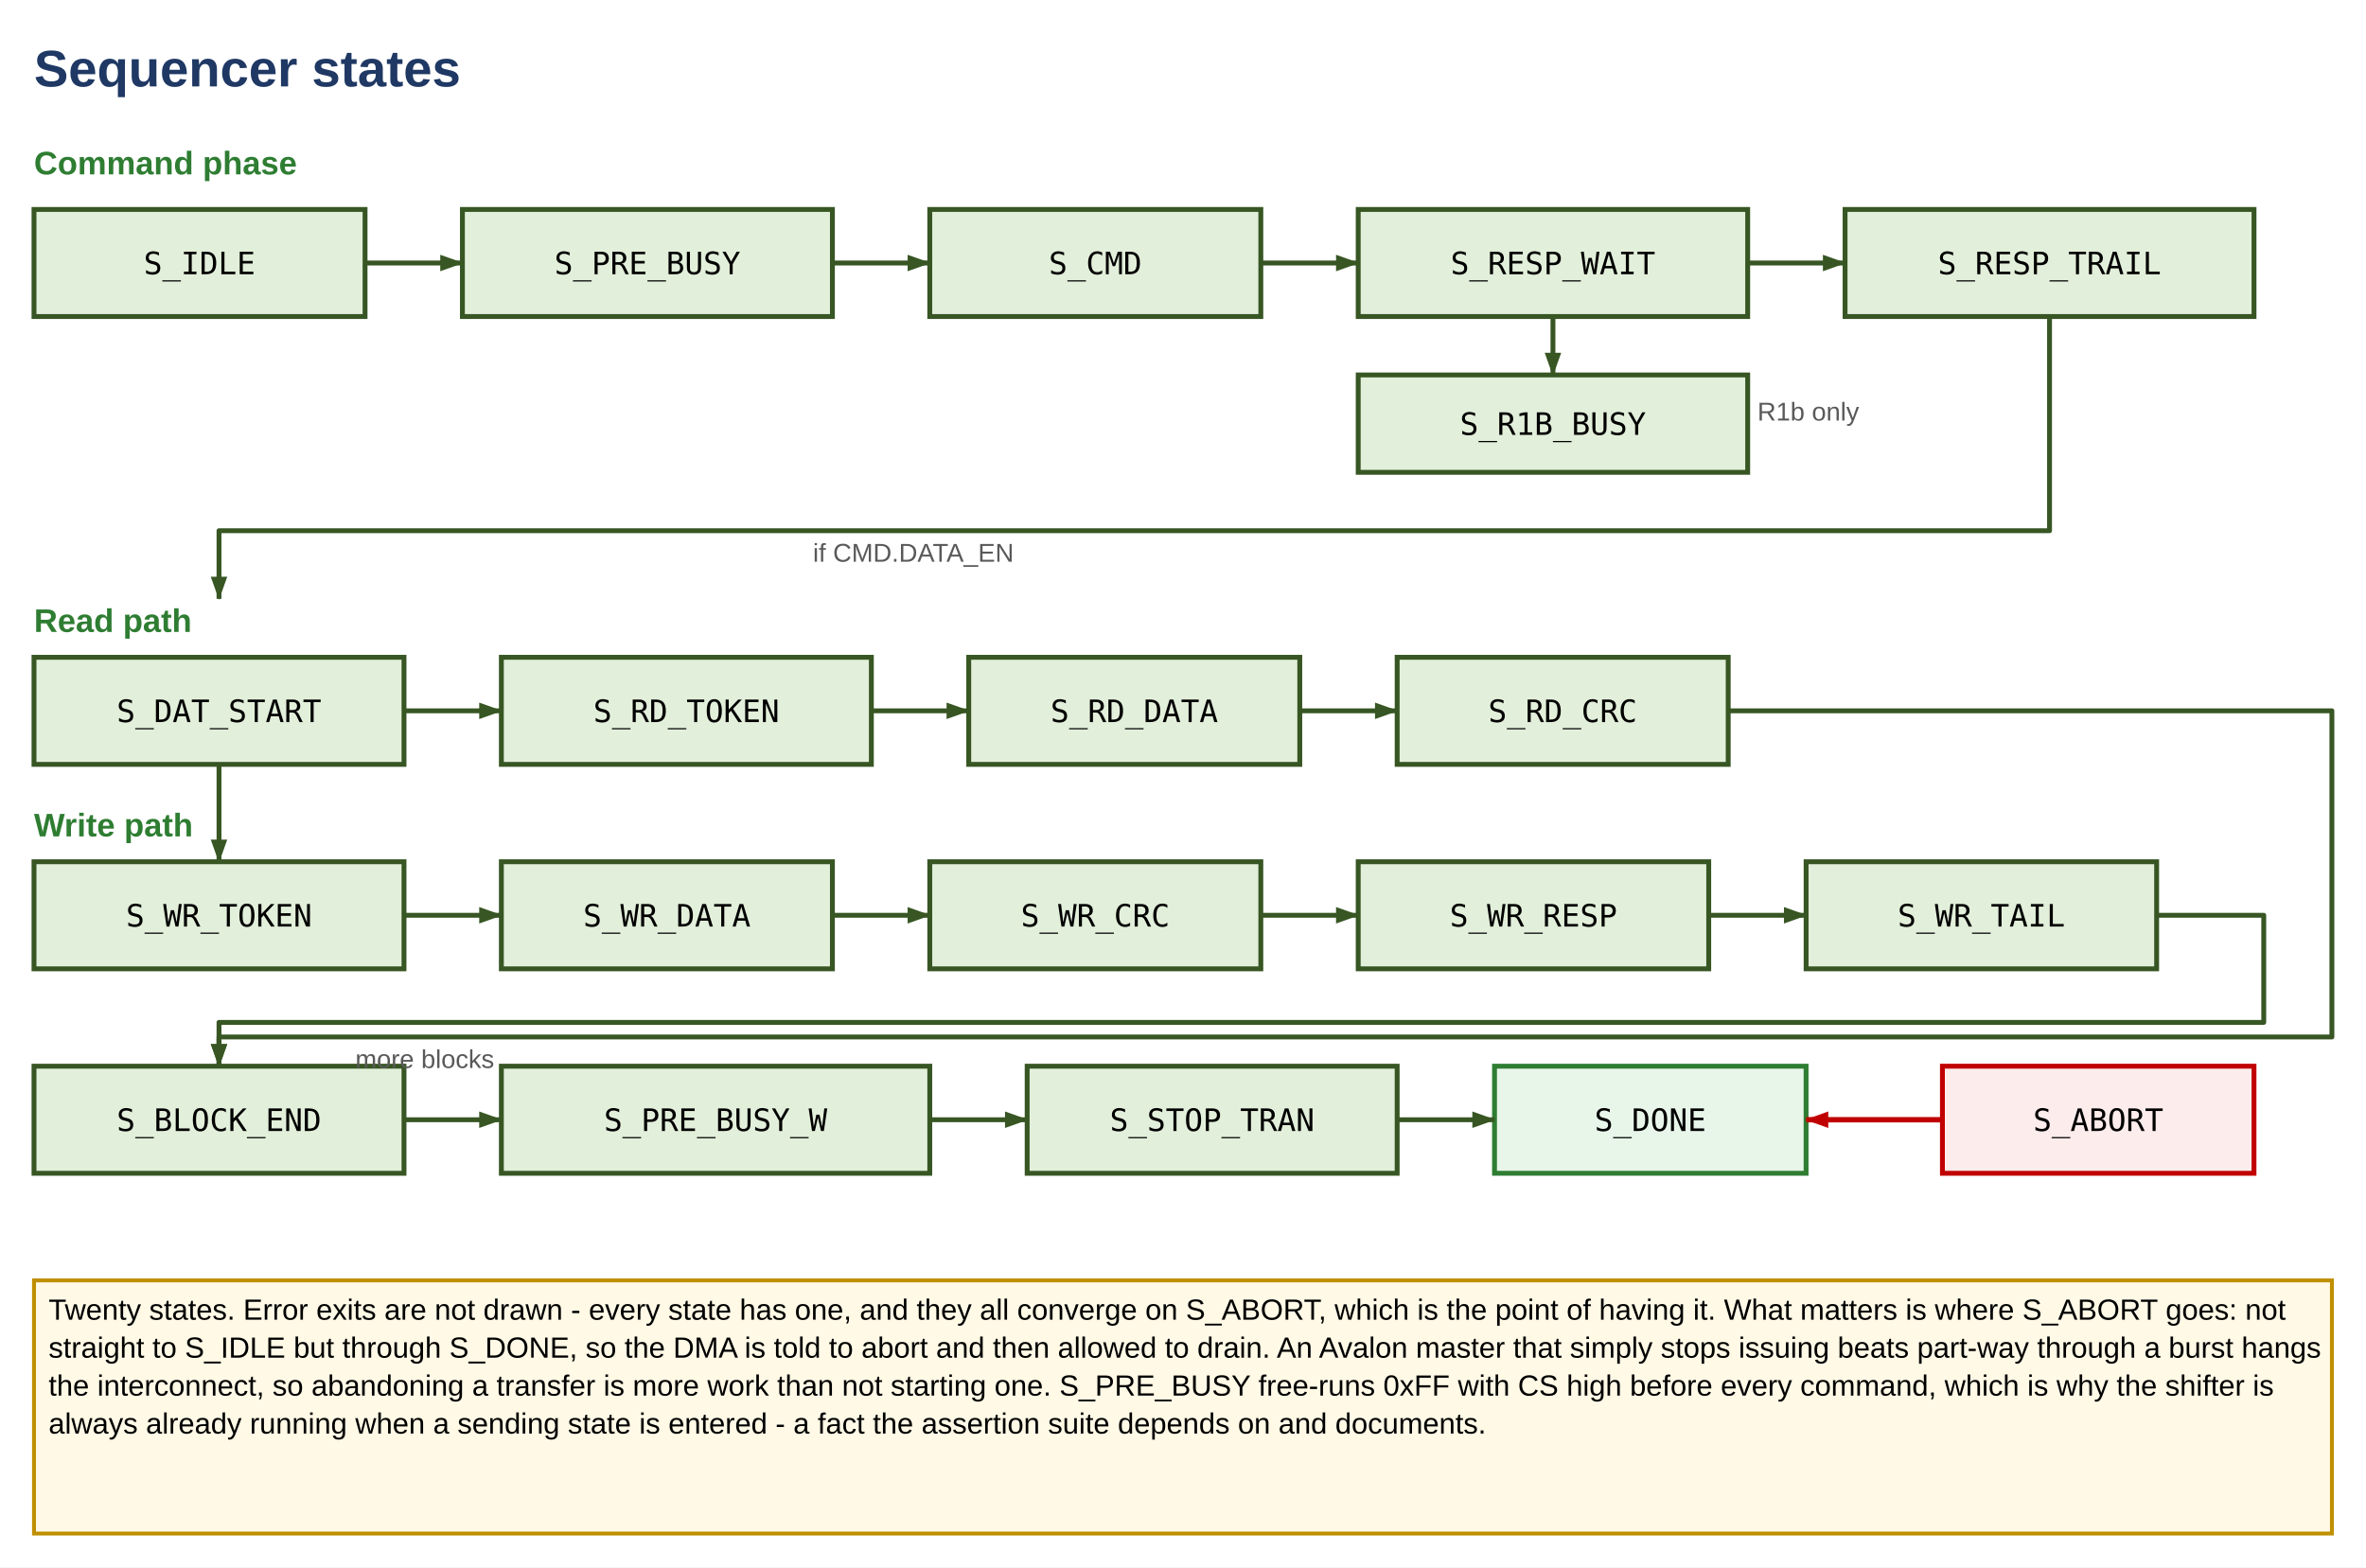
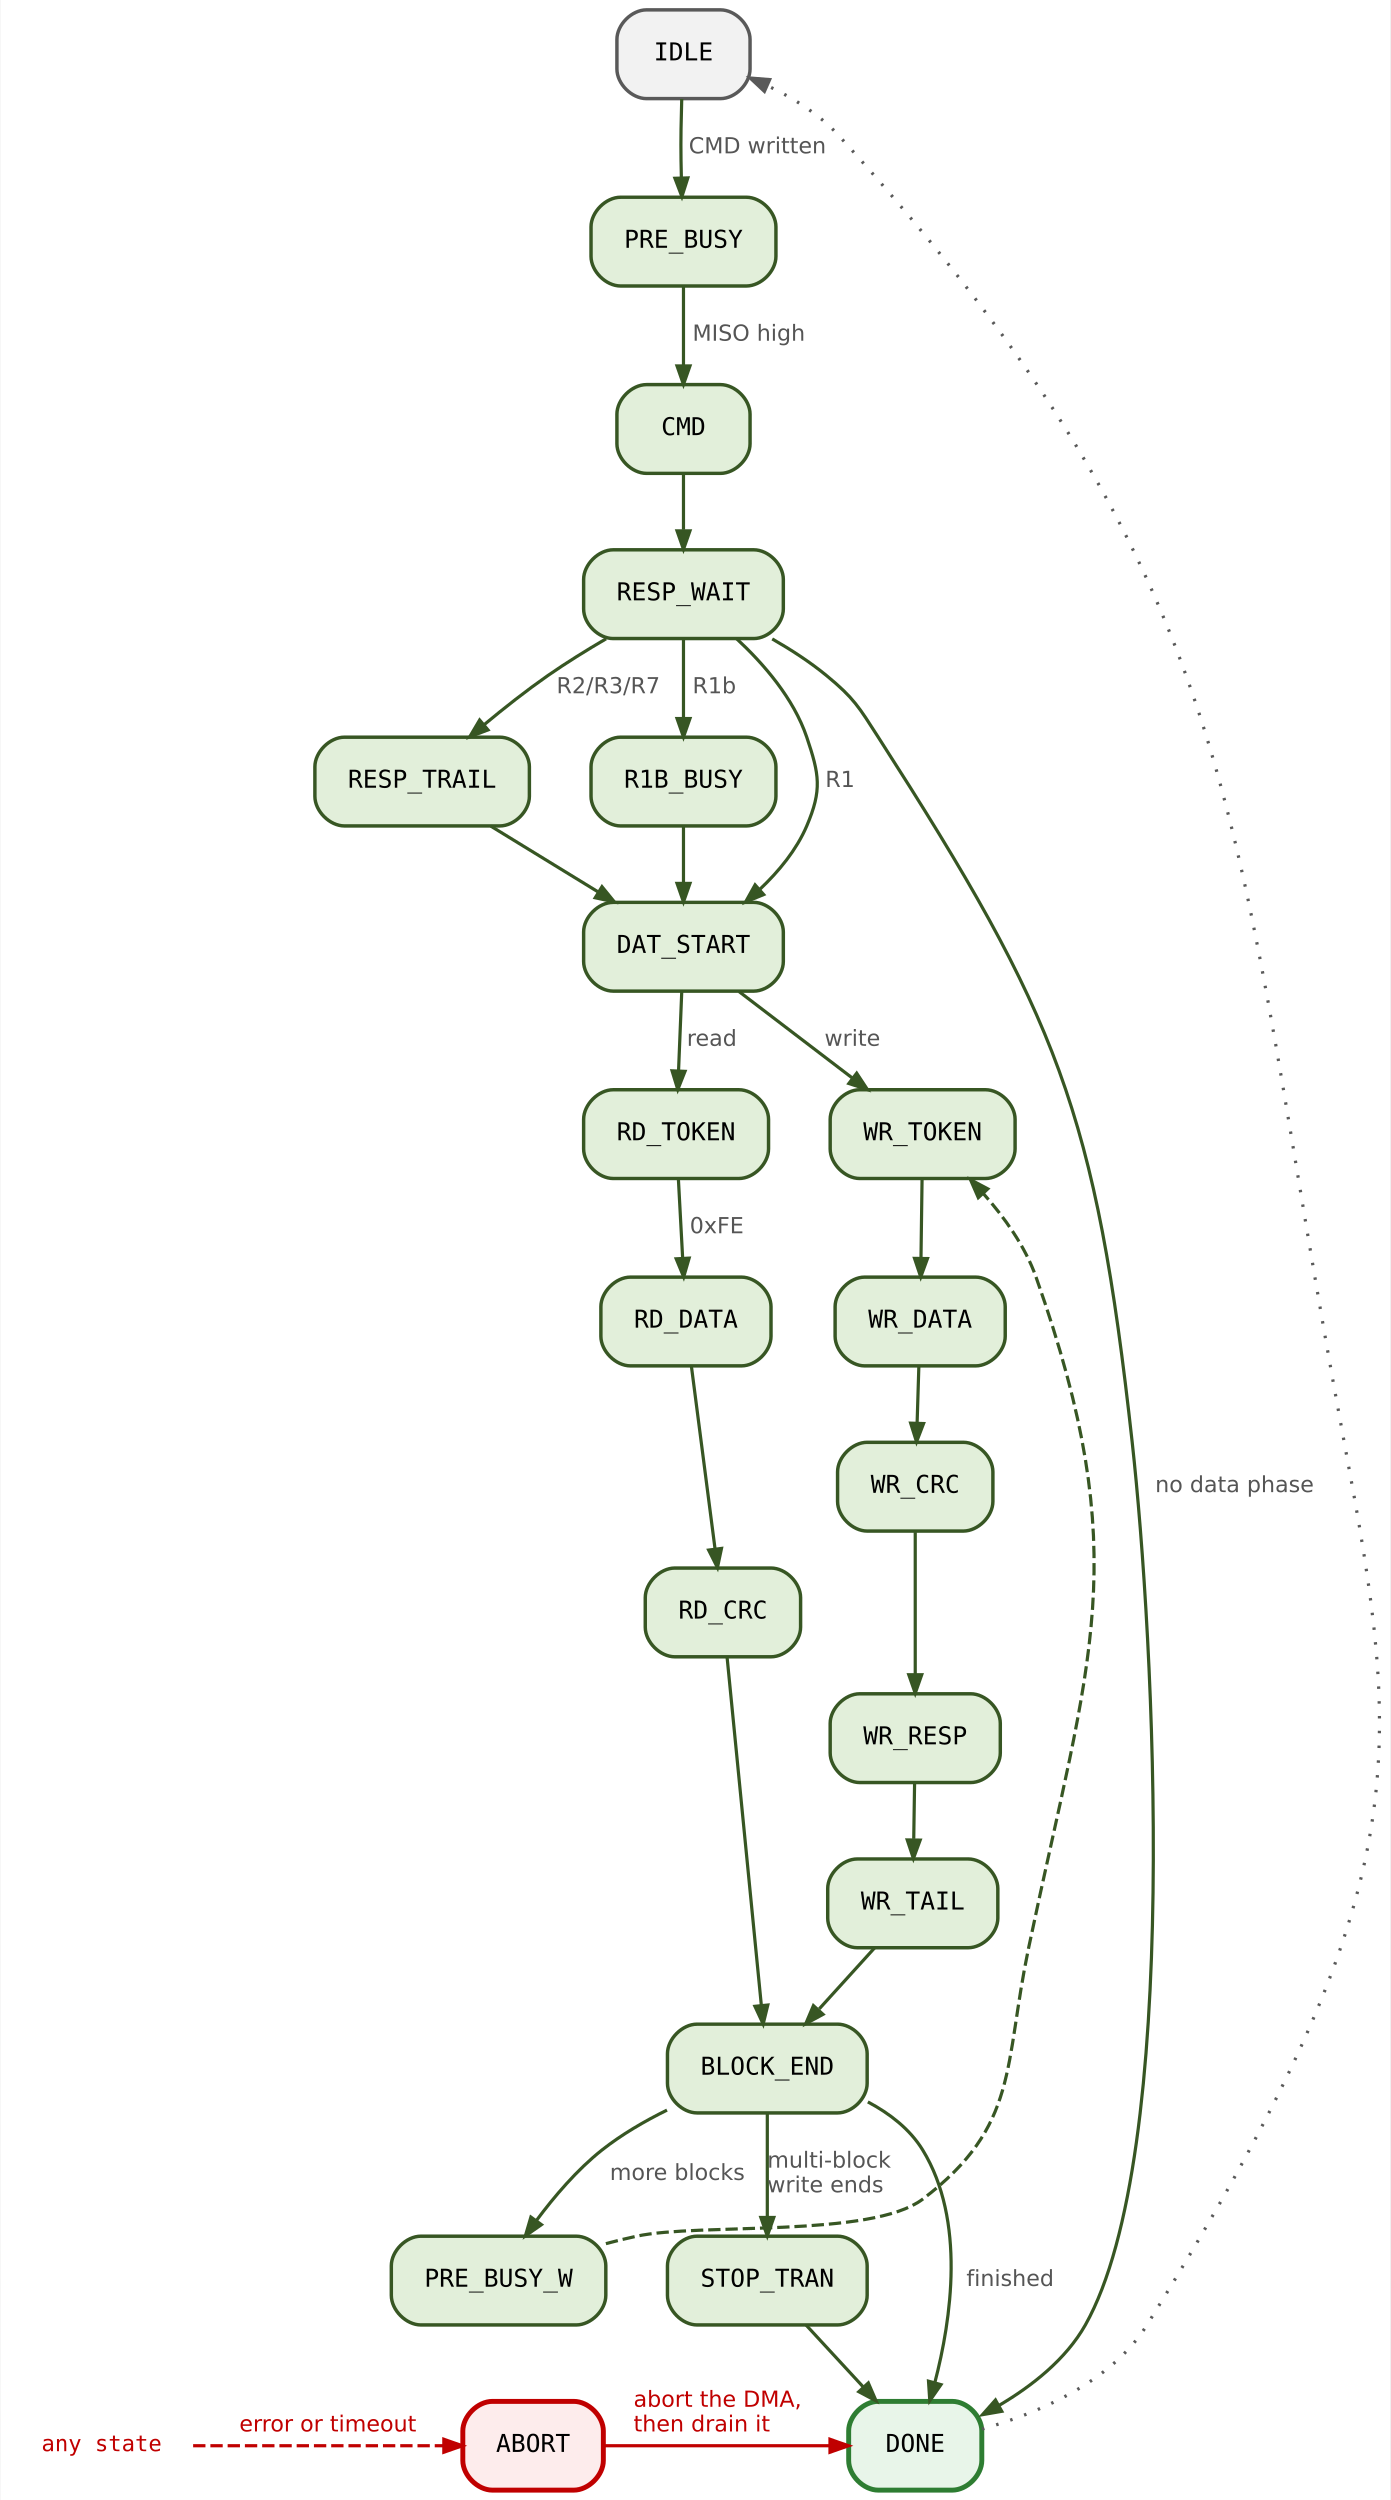
- <svg xmlns="http://www.w3.org/2000/svg" width="918.4" height="608.5" viewBox="24.6 9.4 918.4 608.5">
-   <defs>
-     <marker id="arw1F3864" markerUnits="userSpaceOnUse" markerWidth="9" markerHeight="6.4" refX="8.6" refY="3.2" orient="auto">
-       <path d="M0,0 L9,3.2 L0,6.4 Z" fill="#1F3864" />
-     </marker>
-     <marker id="arw1F3864s" markerUnits="userSpaceOnUse" markerWidth="9" markerHeight="6.4" refX="0.4" refY="3.2" orient="auto">
-       <path d="M9,0 L0,3.2 L9,6.4 Z" fill="#1F3864" />
-     </marker>
-     <marker id="arw2E7D32" markerUnits="userSpaceOnUse" markerWidth="9" markerHeight="6.4" refX="8.6" refY="3.2" orient="auto">
-       <path d="M0,0 L9,3.2 L0,6.4 Z" fill="#2E7D32" />
-     </marker>
-     <marker id="arw2E7D32s" markerUnits="userSpaceOnUse" markerWidth="9" markerHeight="6.4" refX="0.4" refY="3.2" orient="auto">
-       <path d="M9,0 L0,3.2 L9,6.4 Z" fill="#2E7D32" />
-     </marker>
-     <marker id="arw375623" markerUnits="userSpaceOnUse" markerWidth="9" markerHeight="6.4" refX="8.6" refY="3.2" orient="auto">
-       <path d="M0,0 L9,3.2 L0,6.4 Z" fill="#375623" />
-     </marker>
-     <marker id="arw375623s" markerUnits="userSpaceOnUse" markerWidth="9" markerHeight="6.4" refX="0.4" refY="3.2" orient="auto">
-       <path d="M9,0 L0,3.2 L9,6.4 Z" fill="#375623" />
-     </marker>
-     <marker id="arwC00000" markerUnits="userSpaceOnUse" markerWidth="9" markerHeight="6.4" refX="8.6" refY="3.2" orient="auto">
-       <path d="M0,0 L9,3.2 L0,6.4 Z" fill="#C00000" />
-     </marker>
-     <marker id="arwC00000s" markerUnits="userSpaceOnUse" markerWidth="9" markerHeight="6.4" refX="0.4" refY="3.2" orient="auto">
-       <path d="M9,0 L0,3.2 L9,6.4 Z" fill="#C00000" />
-     </marker>
-   </defs>
-   <rect x="24.6" y="9.4" width="918.4" height="608.5" fill="#FFFFFF" />
-   <text x="37.80" y="42.96" text-anchor="start" font-family="Liberation Sans, sans-serif" font-size="20.00" font-weight="bold" fill="#1F3864" xml:space="preserve">Sequencer states</text>
-   <text x="37.80" y="77.10" text-anchor="start" font-family="Liberation Sans, sans-serif" font-size="12.67" font-weight="bold" fill="#2E7D32" xml:space="preserve">Command phase</text>
-   <rect x="37.80" y="90.71" width="128.50" height="41.57" fill="#E2EFDA" stroke="#375623" stroke-width="1.89" />
-   <text x="102.05" y="115.86" text-anchor="middle" font-family="DejaVu Sans Mono, sans-serif" font-size="12.00" fill="#000000" xml:space="preserve">S_IDLE</text>
-   <rect x="204.09" y="90.71" width="143.62" height="41.57" fill="#E2EFDA" stroke="#375623" stroke-width="1.89" />
-   <text x="275.91" y="115.86" text-anchor="middle" font-family="DejaVu Sans Mono, sans-serif" font-size="12.00" fill="#000000" xml:space="preserve">S_PRE_BUSY</text>
-   <rect x="385.51" y="90.71" width="128.50" height="41.57" fill="#E2EFDA" stroke="#375623" stroke-width="1.89" />
-   <text x="449.76" y="115.86" text-anchor="middle" font-family="DejaVu Sans Mono, sans-serif" font-size="12.00" fill="#000000" xml:space="preserve">S_CMD</text>
-   <rect x="551.81" y="90.71" width="151.18" height="41.57" fill="#E2EFDA" stroke="#375623" stroke-width="1.89" />
-   <text x="627.40" y="115.86" text-anchor="middle" font-family="DejaVu Sans Mono, sans-serif" font-size="12.00" fill="#000000" xml:space="preserve">S_RESP_WAIT</text>
-   <rect x="740.79" y="90.71" width="158.74" height="41.57" fill="#E2EFDA" stroke="#375623" stroke-width="1.89" />
-   <text x="820.16" y="115.86" text-anchor="middle" font-family="DejaVu Sans Mono, sans-serif" font-size="12.00" fill="#000000" xml:space="preserve">S_RESP_TRAIL</text>
-   <polyline points="166.30,111.50 204.09,111.50" fill="none" stroke="#375623" stroke-width="1.89" stroke-linejoin="round" stroke-linecap="butt" marker-end="url(#arw375623)" />
-   <polyline points="347.72,111.50 385.51,111.50" fill="none" stroke="#375623" stroke-width="1.89" stroke-linejoin="round" stroke-linecap="butt" marker-end="url(#arw375623)" />
-   <polyline points="514.02,111.50 551.81,111.50" fill="none" stroke="#375623" stroke-width="1.89" stroke-linejoin="round" stroke-linecap="butt" marker-end="url(#arw375623)" />
-   <polyline points="702.99,111.50 740.79,111.50" fill="none" stroke="#375623" stroke-width="1.89" stroke-linejoin="round" stroke-linecap="butt" marker-end="url(#arw375623)" />
-   <rect x="551.81" y="154.96" width="151.18" height="37.80" fill="#E2EFDA" stroke="#375623" stroke-width="1.89" />
-   <text x="627.40" y="178.23" text-anchor="middle" font-family="DejaVu Sans Mono, sans-serif" font-size="12.00" fill="#000000" xml:space="preserve">S_R1B_BUSY</text>
-   <polyline points="627.40,132.28 627.40,154.96" fill="none" stroke="#375623" stroke-width="1.89" stroke-linejoin="round" stroke-linecap="butt" marker-end="url(#arw375623)" />
-   <text x="706.77" y="172.66" text-anchor="start" font-family="Liberation Sans, sans-serif" font-size="10.00" fill="#595959" xml:space="preserve">R1b only</text>
-   <polyline points="820.16,132.28 820.16,215.43 109.61,215.43 109.61,241.89" fill="none" stroke="#375623" stroke-width="1.89" stroke-linejoin="round" stroke-linecap="butt" marker-end="url(#arw375623)" />
-   <text x="340.16" y="227.46" text-anchor="start" font-family="Liberation Sans, sans-serif" font-size="10.00" fill="#595959" xml:space="preserve">if CMD.DATA_EN</text>
-   <text x="37.80" y="254.73" text-anchor="start" font-family="Liberation Sans, sans-serif" font-size="12.67" font-weight="bold" fill="#2E7D32" xml:space="preserve">Read path</text>
-   <rect x="37.80" y="264.57" width="143.62" height="41.57" fill="#E2EFDA" stroke="#375623" stroke-width="1.89" />
-   <text x="109.61" y="289.72" text-anchor="middle" font-family="DejaVu Sans Mono, sans-serif" font-size="12.00" fill="#000000" xml:space="preserve">S_DAT_START</text>
-   <rect x="219.21" y="264.57" width="143.62" height="41.57" fill="#E2EFDA" stroke="#375623" stroke-width="1.89" />
-   <text x="291.02" y="289.72" text-anchor="middle" font-family="DejaVu Sans Mono, sans-serif" font-size="12.00" fill="#000000" xml:space="preserve">S_RD_TOKEN</text>
-   <rect x="400.63" y="264.57" width="128.50" height="41.57" fill="#E2EFDA" stroke="#375623" stroke-width="1.89" />
-   <text x="464.88" y="289.72" text-anchor="middle" font-family="DejaVu Sans Mono, sans-serif" font-size="12.00" fill="#000000" xml:space="preserve">S_RD_DATA</text>
-   <rect x="566.93" y="264.57" width="128.50" height="41.57" fill="#E2EFDA" stroke="#375623" stroke-width="1.89" />
-   <text x="631.18" y="289.72" text-anchor="middle" font-family="DejaVu Sans Mono, sans-serif" font-size="12.00" fill="#000000" xml:space="preserve">S_RD_CRC</text>
-   <polyline points="181.42,285.35 219.21,285.35" fill="none" stroke="#375623" stroke-width="1.89" stroke-linejoin="round" stroke-linecap="butt" marker-end="url(#arw375623)" />
-   <polyline points="362.83,285.35 400.63,285.35" fill="none" stroke="#375623" stroke-width="1.89" stroke-linejoin="round" stroke-linecap="butt" marker-end="url(#arw375623)" />
-   <polyline points="529.13,285.35 566.93,285.35" fill="none" stroke="#375623" stroke-width="1.89" stroke-linejoin="round" stroke-linecap="butt" marker-end="url(#arw375623)" />
-   <text x="37.80" y="334.10" text-anchor="start" font-family="Liberation Sans, sans-serif" font-size="12.67" font-weight="bold" fill="#2E7D32" xml:space="preserve">Write path</text>
-   <rect x="37.80" y="343.94" width="143.62" height="41.57" fill="#E2EFDA" stroke="#375623" stroke-width="1.89" />
-   <text x="109.61" y="369.09" text-anchor="middle" font-family="DejaVu Sans Mono, sans-serif" font-size="12.00" fill="#000000" xml:space="preserve">S_WR_TOKEN</text>
-   <rect x="219.21" y="343.94" width="128.50" height="41.57" fill="#E2EFDA" stroke="#375623" stroke-width="1.89" />
-   <text x="283.46" y="369.09" text-anchor="middle" font-family="DejaVu Sans Mono, sans-serif" font-size="12.00" fill="#000000" xml:space="preserve">S_WR_DATA</text>
-   <rect x="385.51" y="343.94" width="128.50" height="41.57" fill="#E2EFDA" stroke="#375623" stroke-width="1.89" />
-   <text x="449.76" y="369.09" text-anchor="middle" font-family="DejaVu Sans Mono, sans-serif" font-size="12.00" fill="#000000" xml:space="preserve">S_WR_CRC</text>
-   <rect x="551.81" y="343.94" width="136.06" height="41.57" fill="#E2EFDA" stroke="#375623" stroke-width="1.89" />
-   <text x="619.84" y="369.09" text-anchor="middle" font-family="DejaVu Sans Mono, sans-serif" font-size="12.00" fill="#000000" xml:space="preserve">S_WR_RESP</text>
-   <rect x="725.67" y="343.94" width="136.06" height="41.57" fill="#E2EFDA" stroke="#375623" stroke-width="1.89" />
-   <text x="793.70" y="369.09" text-anchor="middle" font-family="DejaVu Sans Mono, sans-serif" font-size="12.00" fill="#000000" xml:space="preserve">S_WR_TAIL</text>
-   <polyline points="181.42,364.72 219.21,364.72" fill="none" stroke="#375623" stroke-width="1.89" stroke-linejoin="round" stroke-linecap="butt" marker-end="url(#arw375623)" />
-   <polyline points="347.72,364.72 385.51,364.72" fill="none" stroke="#375623" stroke-width="1.89" stroke-linejoin="round" stroke-linecap="butt" marker-end="url(#arw375623)" />
-   <polyline points="514.02,364.72 551.81,364.72" fill="none" stroke="#375623" stroke-width="1.89" stroke-linejoin="round" stroke-linecap="butt" marker-end="url(#arw375623)" />
-   <polyline points="687.87,364.72 725.67,364.72" fill="none" stroke="#375623" stroke-width="1.89" stroke-linejoin="round" stroke-linecap="butt" marker-end="url(#arw375623)" />
-   <polyline points="109.61,306.14 109.61,343.94" fill="none" stroke="#375623" stroke-width="1.89" stroke-linejoin="round" stroke-linecap="butt" marker-end="url(#arw375623)" />
-   <rect x="37.80" y="423.31" width="143.62" height="41.57" fill="#E2EFDA" stroke="#375623" stroke-width="1.89" />
-   <text x="109.61" y="448.46" text-anchor="middle" font-family="DejaVu Sans Mono, sans-serif" font-size="12.00" fill="#000000" xml:space="preserve">S_BLOCK_END</text>
-   <rect x="219.21" y="423.31" width="166.30" height="41.57" fill="#E2EFDA" stroke="#375623" stroke-width="1.89" />
-   <text x="302.36" y="448.46" text-anchor="middle" font-family="DejaVu Sans Mono, sans-serif" font-size="12.00" fill="#000000" xml:space="preserve">S_PRE_BUSY_W</text>
-   <rect x="423.31" y="423.31" width="143.62" height="41.57" fill="#E2EFDA" stroke="#375623" stroke-width="1.89" />
-   <text x="495.12" y="448.46" text-anchor="middle" font-family="DejaVu Sans Mono, sans-serif" font-size="12.00" fill="#000000" xml:space="preserve">S_STOP_TRAN</text>
-   <rect x="604.72" y="423.31" width="120.94" height="41.57" fill="#E8F5E9" stroke="#2E7D32" stroke-width="1.89" />
-   <text x="665.20" y="448.46" text-anchor="middle" font-family="DejaVu Sans Mono, sans-serif" font-size="12.00" fill="#000000" xml:space="preserve">S_DONE</text>
-   <rect x="778.58" y="423.31" width="120.94" height="41.57" fill="#FDECEC" stroke="#C00000" stroke-width="1.89" />
-   <text x="839.06" y="448.46" text-anchor="middle" font-family="DejaVu Sans Mono, sans-serif" font-size="12.00" fill="#000000" xml:space="preserve">S_ABORT</text>
-   <polyline points="695.43,285.35 929.76,285.35 929.76,411.97 109.61,411.97 109.61,423.31" fill="none" stroke="#375623" stroke-width="1.89" stroke-linejoin="round" stroke-linecap="butt" marker-end="url(#arw375623)" />
-   <polyline points="861.73,364.72 903.31,364.72 903.31,406.30 109.61,406.30 109.61,423.31" fill="none" stroke="#375623" stroke-width="1.89" stroke-linejoin="round" stroke-linecap="butt" marker-end="url(#arw375623)" />
-   <polyline points="181.42,444.09 219.21,444.09" fill="none" stroke="#375623" stroke-width="1.89" stroke-linejoin="round" stroke-linecap="butt" marker-end="url(#arw375623)" />
-   <text x="162.52" y="424.00" text-anchor="start" font-family="Liberation Sans, sans-serif" font-size="10.00" fill="#595959" xml:space="preserve">more blocks</text>
-   <polyline points="385.51,444.09 423.31,444.09" fill="none" stroke="#375623" stroke-width="1.89" stroke-linejoin="round" stroke-linecap="butt" marker-end="url(#arw375623)" />
-   <polyline points="566.93,444.09 604.72,444.09" fill="none" stroke="#375623" stroke-width="1.89" stroke-linejoin="round" stroke-linecap="butt" marker-end="url(#arw375623)" />
-   <polyline points="778.58,444.09 725.67,444.09" fill="none" stroke="#C00000" stroke-width="2.08" stroke-linejoin="round" stroke-linecap="butt" marker-end="url(#arwC00000)" />
-   <rect x="37.80" y="506.46" width="891.97" height="98.27" fill="#FFF9E6" stroke="#BF8F00" stroke-width="1.51" />
-   <text x="43.46" y="521.73" text-anchor="start" font-family="Liberation Sans, sans-serif" font-size="11.33" fill="#000000" xml:space="preserve">Twenty states. Error exits are not drawn - every state has one, and they all converge on S_ABORT, which is the point of having it. What matters is where S_ABORT goes: not</text>
-   <text x="43.46" y="536.46" text-anchor="start" font-family="Liberation Sans, sans-serif" font-size="11.33" fill="#000000" xml:space="preserve">straight to S_IDLE but through S_DONE, so the DMA is told to abort and then allowed to drain. An Avalon master that simply stops issuing beats part-way through a burst hangs</text>
-   <text x="43.46" y="551.19" text-anchor="start" font-family="Liberation Sans, sans-serif" font-size="11.33" fill="#000000" xml:space="preserve">the interconnect, so abandoning a transfer is more work than not starting one. S_PRE_BUSY free-runs 0xFF with CS high before every command, which is why the shifter is</text>
-   <text x="43.46" y="565.93" text-anchor="start" font-family="Liberation Sans, sans-serif" font-size="11.33" fill="#000000" xml:space="preserve">always already running when a sending state is entered - a fact the assertion suite depends on and documents.</text>
+ <svg xmlns="http://www.w3.org/2000/svg" width="564pt" height="1014pt" viewBox="0.00 0.00 563.56 1014.00">
+   <g id="graph0" class="graph" transform="scale(1 1) rotate(0) translate(4 1010)">
+     <polygon fill="white" stroke="transparent" points="-4,4 -4,-1010 559.56,-1010 559.56,4 -4,4" />
+     <g id="node1" class="node">
+       <path fill="#f2f2f2" stroke="#595959" stroke-width="1.4" d="M288,-1006C288,-1006 258,-1006 258,-1006 252,-1006 246,-1000 246,-994 246,-994 246,-982 246,-982 246,-976 252,-970 258,-970 258,-970 288,-970 288,-970 294,-970 300,-976 300,-982 300,-982 300,-994 300,-994 300,-1000 294,-1006 288,-1006" />
+       <text text-anchor="middle" x="273" y="-985.5" font-family="DejaVu Sans Mono" font-size="10.00">IDLE</text>
+     </g>
+     <g id="node2" class="node">
+       <path fill="#e2efda" stroke="#375623" stroke-width="1.4" d="M298.5,-930C298.5,-930 247.5,-930 247.5,-930 241.5,-930 235.5,-924 235.5,-918 235.5,-918 235.5,-906 235.5,-906 235.5,-900 241.5,-894 247.5,-894 247.5,-894 298.5,-894 298.5,-894 304.5,-894 310.5,-900 310.5,-906 310.5,-906 310.5,-918 310.5,-918 310.5,-924 304.5,-930 298.5,-930" />
+       <text text-anchor="middle" x="273" y="-909.5" font-family="DejaVu Sans Mono" font-size="10.00">PRE_BUSY</text>
+     </g>
+     <g id="edge1" class="edge">
+       <path fill="none" stroke="#375623" stroke-width="1.3" d="M272.29,-969.84C272.05,-962.23 271.87,-953.17 272,-945 272.03,-942.76 272.08,-940.43 272.14,-938.1" />
+       <polygon fill="#375623" stroke="#375623" stroke-width="1.3" points="274.77,-937.84 272.36,-930.27 269.53,-937.69 274.77,-937.84" />
+       <text text-anchor="middle" x="303" y="-947.8" font-family="DejaVu Sans" font-size="9.00" fill="#555555">  CMD written</text>
+     </g>
+     <g id="node3" class="node">
+       <path fill="#e2efda" stroke="#375623" stroke-width="1.4" d="M288,-854C288,-854 258,-854 258,-854 252,-854 246,-848 246,-842 246,-842 246,-830 246,-830 246,-824 252,-818 258,-818 258,-818 288,-818 288,-818 294,-818 300,-824 300,-830 300,-830 300,-842 300,-842 300,-848 294,-854 288,-854" />
+       <text text-anchor="middle" x="273" y="-833.5" font-family="DejaVu Sans Mono" font-size="10.00">CMD</text>
+     </g>
+     <g id="edge2" class="edge">
+       <path fill="none" stroke="#375623" stroke-width="1.3" d="M273,-893.84C273,-884.31 273,-872.29 273,-861.76" />
+       <polygon fill="#375623" stroke="#375623" stroke-width="1.3" points="275.63,-861.57 273,-854.07 270.38,-861.57 275.63,-861.57" />
+       <text text-anchor="middle" x="299.5" y="-871.8" font-family="DejaVu Sans" font-size="9.00" fill="#555555">  MISO high</text>
+     </g>
+     <g id="node4" class="node">
+       <path fill="#e2efda" stroke="#375623" stroke-width="1.4" d="M301.5,-787C301.5,-787 244.5,-787 244.5,-787 238.5,-787 232.5,-781 232.5,-775 232.5,-775 232.5,-763 232.5,-763 232.5,-757 238.5,-751 244.5,-751 244.5,-751 301.5,-751 301.5,-751 307.5,-751 313.5,-757 313.5,-763 313.5,-763 313.5,-775 313.5,-775 313.5,-781 307.5,-787 301.5,-787" />
+       <text text-anchor="middle" x="273" y="-766.5" font-family="DejaVu Sans Mono" font-size="10.00">RESP_WAIT</text>
+     </g>
+     <g id="edge3" class="edge">
+       <path fill="none" stroke="#375623" stroke-width="1.3" d="M273,-817.92C273,-810.96 273,-802.77 273,-795.15" />
+       <polygon fill="#375623" stroke="#375623" stroke-width="1.3" points="275.63,-794.69 273,-787.19 270.38,-794.69 275.63,-794.69" />
+     </g>
+     <g id="node5" class="node">
+       <path fill="#e2efda" stroke="#375623" stroke-width="1.4" d="M198.5,-711C198.5,-711 135.5,-711 135.5,-711 129.5,-711 123.5,-705 123.5,-699 123.5,-699 123.5,-687 123.5,-687 123.5,-681 129.5,-675 135.5,-675 135.5,-675 198.5,-675 198.5,-675 204.5,-675 210.5,-681 210.5,-687 210.5,-687 210.5,-699 210.5,-699 210.5,-705 204.5,-711 198.5,-711" />
+       <text text-anchor="middle" x="167" y="-690.5" font-family="DejaVu Sans Mono" font-size="10.00">RESP_TRAIL</text>
+     </g>
+     <g id="edge4" class="edge">
+       <path fill="none" stroke="#375623" stroke-width="1.3" d="M241.62,-750.92C233.75,-746.32 225.44,-741.17 218,-736 209.3,-729.94 200.23,-722.79 192.2,-716.11" />
+       <polygon fill="#375623" stroke="#375623" stroke-width="1.3" points="193.7,-713.95 186.28,-711.13 190.32,-717.96 193.7,-713.95" />
+       <text text-anchor="middle" x="242.5" y="-728.8" font-family="DejaVu Sans" font-size="9.00" fill="#555555">  R2/R3/R7</text>
+     </g>
+     <g id="node6" class="node">
+       <path fill="#e2efda" stroke="#375623" stroke-width="1.4" d="M298.5,-711C298.5,-711 247.5,-711 247.5,-711 241.5,-711 235.5,-705 235.5,-699 235.5,-699 235.5,-687 235.5,-687 235.5,-681 241.5,-675 247.5,-675 247.5,-675 298.5,-675 298.5,-675 304.5,-675 310.5,-681 310.5,-687 310.5,-687 310.5,-699 310.5,-699 310.5,-705 304.5,-711 298.5,-711" />
+       <text text-anchor="middle" x="273" y="-690.5" font-family="DejaVu Sans Mono" font-size="10.00">R1B_BUSY</text>
+     </g>
+     <g id="edge5" class="edge">
+       <path fill="none" stroke="#375623" stroke-width="1.3" d="M273,-750.84C273,-741.31 273,-729.29 273,-718.76" />
+       <polygon fill="#375623" stroke="#375623" stroke-width="1.3" points="275.63,-718.57 273,-711.07 270.38,-718.57 275.63,-718.57" />
+       <text text-anchor="middle" x="285.5" y="-728.8" font-family="DejaVu Sans" font-size="9.00" fill="#555555">  R1b</text>
+     </g>
+     <g id="node7" class="node">
+       <path fill="#e2efda" stroke="#375623" stroke-width="1.4" d="M301.5,-644C301.5,-644 244.5,-644 244.5,-644 238.5,-644 232.5,-638 232.5,-632 232.5,-632 232.5,-620 232.5,-620 232.5,-614 238.5,-608 244.5,-608 244.5,-608 301.5,-608 301.5,-608 307.5,-608 313.5,-614 313.5,-620 313.5,-620 313.5,-632 313.5,-632 313.5,-638 307.5,-644 301.5,-644" />
+       <text text-anchor="middle" x="273" y="-623.5" font-family="DejaVu Sans Mono" font-size="10.00">DAT_START</text>
+     </g>
+     <g id="edge8" class="edge">
+       <path fill="none" stroke="#375623" stroke-width="1.3" d="M294.49,-750.99C305.51,-740.77 317.7,-726.72 323,-711 328.11,-695.84 329.27,-689.72 323,-675 318.86,-665.3 311.7,-656.61 304.06,-649.38" />
+       <polygon fill="#375623" stroke="#375623" stroke-width="1.3" points="305.52,-647.17 298.17,-644.15 302.04,-651.09 305.52,-647.17" />
+       <text text-anchor="middle" x="336.5" y="-690.8" font-family="DejaVu Sans" font-size="9.00" fill="#555555">  R1</text>
+     </g>
+     <g id="node19" class="node">
+       <path fill="#e8f5e9" stroke="#2e7d32" stroke-width="2" d="M382,-36C382,-36 352,-36 352,-36 346,-36 340,-30 340,-24 340,-24 340,-12 340,-12 340,-6 346,0 352,0 352,0 382,0 382,0 388,0 394,-6 394,-12 394,-12 394,-24 394,-24 394,-30 388,-36 382,-36" />
+       <text text-anchor="middle" x="367" y="-15.5" font-family="DejaVu Sans Mono" font-size="10.00">DONE</text>
+     </g>
+     <g id="edge9" class="edge">
+       <path fill="none" stroke="#375623" stroke-width="1.3" d="M308.99,-750.85C316.6,-746.49 324.34,-741.48 331,-736 342.21,-726.78 344.15,-723.21 352,-711 425.05,-597.35 440.15,-559.28 455,-425 463.76,-345.82 475.12,-136.4 436,-67 428.13,-53.04 414.31,-42.22 401.09,-34.42" />
+       <polygon fill="#375623" stroke="#375623" stroke-width="1.3" points="402.1,-31.97 394.27,-30.61 399.54,-36.56 402.1,-31.97" />
+       <text text-anchor="middle" x="496.5" y="-404.8" font-family="DejaVu Sans" font-size="9.00" fill="#555555">  no data phase  </text>
+     </g>
+     <g id="edge6" class="edge">
+       <path fill="none" stroke="#375623" stroke-width="1.3" d="M194.85,-674.92C208.13,-666.78 224.16,-656.95 238.24,-648.32" />
+       <polygon fill="#375623" stroke="#375623" stroke-width="1.3" points="239.95,-650.35 244.97,-644.19 237.2,-645.87 239.95,-650.35" />
+     </g>
+     <g id="edge7" class="edge">
+       <path fill="none" stroke="#375623" stroke-width="1.3" d="M273,-674.92C273,-667.96 273,-659.77 273,-652.15" />
+       <polygon fill="#375623" stroke="#375623" stroke-width="1.3" points="275.63,-651.69 273,-644.19 270.38,-651.69 275.63,-651.69" />
+     </g>
+     <g id="node8" class="node">
+       <path fill="#e2efda" stroke="#375623" stroke-width="1.4" d="M295.5,-568C295.5,-568 244.5,-568 244.5,-568 238.5,-568 232.5,-562 232.5,-556 232.5,-556 232.5,-544 232.5,-544 232.5,-538 238.5,-532 244.5,-532 244.5,-532 295.5,-532 295.5,-532 301.5,-532 307.5,-538 307.5,-544 307.5,-544 307.5,-556 307.5,-556 307.5,-562 301.5,-568 295.5,-568" />
+       <text text-anchor="middle" x="270" y="-547.5" font-family="DejaVu Sans Mono" font-size="10.00">RD_TOKEN</text>
+     </g>
+     <g id="edge10" class="edge">
+       <path fill="none" stroke="#375623" stroke-width="1.3" d="M272.3,-607.84C271.92,-598.31 271.43,-586.29 271,-575.76" />
+       <polygon fill="#375623" stroke="#375623" stroke-width="1.3" points="273.62,-575.46 270.69,-568.07 268.37,-575.67 273.62,-575.46" />
+       <text text-anchor="middle" x="284.5" y="-585.8" font-family="DejaVu Sans" font-size="9.00" fill="#555555">  read</text>
+     </g>
+     <g id="node11" class="node">
+       <path fill="#e2efda" stroke="#375623" stroke-width="1.4" d="M395.5,-568C395.5,-568 344.5,-568 344.5,-568 338.5,-568 332.5,-562 332.5,-556 332.5,-556 332.5,-544 332.5,-544 332.5,-538 338.5,-532 344.5,-532 344.5,-532 395.5,-532 395.5,-532 401.5,-532 407.5,-538 407.5,-544 407.5,-544 407.5,-556 407.5,-556 407.5,-562 401.5,-568 395.5,-568" />
+       <text text-anchor="middle" x="370" y="-547.5" font-family="DejaVu Sans Mono" font-size="10.00">WR_TOKEN</text>
+     </g>
+     <g id="edge11" class="edge">
+       <path fill="none" stroke="#375623" stroke-width="1.3" d="M295.5,-607.84C309.21,-597.38 326.86,-583.91 341.54,-572.71" />
+       <polygon fill="#375623" stroke="#375623" stroke-width="1.3" points="343.25,-574.71 347.62,-568.07 340.07,-570.53 343.25,-574.71" />
+       <text text-anchor="middle" x="341.5" y="-585.8" font-family="DejaVu Sans" font-size="9.00" fill="#555555">  write</text>
+     </g>
+     <g id="node9" class="node">
+       <path fill="#e2efda" stroke="#375623" stroke-width="1.4" d="M296.5,-492C296.5,-492 251.5,-492 251.5,-492 245.5,-492 239.5,-486 239.5,-480 239.5,-480 239.5,-468 239.5,-468 239.5,-462 245.5,-456 251.5,-456 251.5,-456 296.5,-456 296.5,-456 302.5,-456 308.5,-462 308.5,-468 308.5,-468 308.5,-480 308.5,-480 308.5,-486 302.5,-492 296.5,-492" />
+       <text text-anchor="middle" x="274" y="-471.5" font-family="DejaVu Sans Mono" font-size="10.00">RD_DATA</text>
+     </g>
+     <g id="edge12" class="edge">
+       <path fill="none" stroke="#375623" stroke-width="1.3" d="M270.93,-531.84C271.44,-522.31 272.09,-510.29 272.66,-499.76" />
+       <polygon fill="#375623" stroke="#375623" stroke-width="1.3" points="275.29,-499.7 273.08,-492.07 270.05,-499.42 275.29,-499.7" />
+       <text text-anchor="middle" x="286.5" y="-509.8" font-family="DejaVu Sans" font-size="9.00" fill="#555555">  0xFE</text>
+     </g>
+     <g id="node10" class="node">
+       <path fill="#e2efda" stroke="#375623" stroke-width="1.4" d="M308.5,-374C308.5,-374 269.5,-374 269.5,-374 263.5,-374 257.5,-368 257.5,-362 257.5,-362 257.5,-350 257.5,-350 257.5,-344 263.5,-338 269.5,-338 269.5,-338 308.5,-338 308.5,-338 314.5,-338 320.5,-344 320.5,-350 320.5,-350 320.5,-362 320.5,-362 320.5,-368 314.5,-374 308.5,-374" />
+       <text text-anchor="middle" x="289" y="-353.5" font-family="DejaVu Sans Mono" font-size="10.00">RD_CRC</text>
+     </g>
+     <g id="edge13" class="edge">
+       <path fill="none" stroke="#375623" stroke-width="1.3" d="M276.21,-455.88C278.75,-436.27 282.93,-403.95 285.82,-381.63" />
+       <polygon fill="#375623" stroke="#375623" stroke-width="1.3" points="288.42,-381.96 286.78,-374.19 283.21,-381.29 288.42,-381.96" />
+     </g>
+     <g id="node16" class="node">
+       <path fill="#e2efda" stroke="#375623" stroke-width="1.4" d="M335.5,-189C335.5,-189 278.5,-189 278.5,-189 272.5,-189 266.5,-183 266.5,-177 266.5,-177 266.5,-165 266.5,-165 266.5,-159 272.5,-153 278.5,-153 278.5,-153 335.5,-153 335.5,-153 341.5,-153 347.5,-159 347.5,-165 347.5,-165 347.5,-177 347.5,-177 347.5,-183 341.5,-189 335.5,-189" />
+       <text text-anchor="middle" x="307" y="-168.5" font-family="DejaVu Sans Mono" font-size="10.00">BLOCK_END</text>
+     </g>
+     <g id="edge14" class="edge">
+       <path fill="none" stroke="#375623" stroke-width="1.3" d="M290.69,-337.78C293.9,-305.14 300.89,-234.15 304.59,-196.53" />
+       <polygon fill="#375623" stroke="#375623" stroke-width="1.3" points="307.2,-196.76 305.32,-189.04 301.98,-196.24 307.2,-196.76" />
+     </g>
+     <g id="node12" class="node">
+       <path fill="#e2efda" stroke="#375623" stroke-width="1.4" d="M391.5,-492C391.5,-492 346.5,-492 346.5,-492 340.5,-492 334.5,-486 334.5,-480 334.5,-480 334.5,-468 334.5,-468 334.5,-462 340.5,-456 346.5,-456 346.5,-456 391.5,-456 391.5,-456 397.5,-456 403.5,-462 403.5,-468 403.5,-468 403.5,-480 403.5,-480 403.5,-486 397.5,-492 391.5,-492" />
+       <text text-anchor="middle" x="369" y="-471.5" font-family="DejaVu Sans Mono" font-size="10.00">WR_DATA</text>
+     </g>
+     <g id="edge15" class="edge">
+       <path fill="none" stroke="#375623" stroke-width="1.3" d="M369.77,-531.84C369.64,-522.31 369.48,-510.29 369.33,-499.76" />
+       <polygon fill="#375623" stroke="#375623" stroke-width="1.3" points="371.96,-499.53 369.23,-492.07 366.71,-499.6 371.96,-499.53" />
+     </g>
+     <g id="node13" class="node">
+       <path fill="#e2efda" stroke="#375623" stroke-width="1.4" d="M386.5,-425C386.5,-425 347.5,-425 347.5,-425 341.5,-425 335.5,-419 335.5,-413 335.5,-413 335.5,-401 335.5,-401 335.5,-395 341.5,-389 347.5,-389 347.5,-389 386.5,-389 386.5,-389 392.5,-389 398.5,-395 398.5,-401 398.5,-401 398.5,-413 398.5,-413 398.5,-419 392.5,-425 386.5,-425" />
+       <text text-anchor="middle" x="367" y="-404.5" font-family="DejaVu Sans Mono" font-size="10.00">WR_CRC</text>
+     </g>
+     <g id="edge16" class="edge">
+       <path fill="none" stroke="#375623" stroke-width="1.3" d="M368.47,-455.92C368.26,-448.96 368.01,-440.77 367.77,-433.15" />
+       <polygon fill="#375623" stroke="#375623" stroke-width="1.3" points="370.38,-432.61 367.53,-425.19 365.14,-432.77 370.38,-432.61" />
+     </g>
+     <g id="node14" class="node">
+       <path fill="#e2efda" stroke="#375623" stroke-width="1.4" d="M389.5,-323C389.5,-323 344.5,-323 344.5,-323 338.5,-323 332.5,-317 332.5,-311 332.5,-311 332.5,-299 332.5,-299 332.5,-293 338.5,-287 344.5,-287 344.5,-287 389.5,-287 389.5,-287 395.5,-287 401.5,-293 401.5,-299 401.5,-299 401.5,-311 401.5,-311 401.5,-317 395.5,-323 389.5,-323" />
+       <text text-anchor="middle" x="367" y="-302.5" font-family="DejaVu Sans Mono" font-size="10.00">WR_RESP</text>
+     </g>
+     <g id="edge17" class="edge">
+       <path fill="none" stroke="#375623" stroke-width="1.3" d="M367,-388.58C367,-372.66 367,-348.95 367,-331.01" />
+       <polygon fill="#375623" stroke="#375623" stroke-width="1.3" points="369.63,-330.72 367,-323.22 364.38,-330.72 369.63,-330.72" />
+     </g>
+     <g id="node15" class="node">
+       <path fill="#e2efda" stroke="#375623" stroke-width="1.4" d="M388.5,-256C388.5,-256 343.5,-256 343.5,-256 337.5,-256 331.5,-250 331.5,-244 331.5,-244 331.5,-232 331.5,-232 331.5,-226 337.5,-220 343.5,-220 343.5,-220 388.5,-220 388.5,-220 394.5,-220 400.5,-226 400.5,-232 400.5,-232 400.5,-244 400.5,-244 400.5,-250 394.5,-256 388.5,-256" />
+       <text text-anchor="middle" x="366" y="-235.5" font-family="DejaVu Sans Mono" font-size="10.00">WR_TAIL</text>
+     </g>
+     <g id="edge18" class="edge">
+       <path fill="none" stroke="#375623" stroke-width="1.3" d="M366.74,-286.92C366.63,-279.96 366.5,-271.77 366.39,-264.15" />
+       <polygon fill="#375623" stroke="#375623" stroke-width="1.3" points="369,-263.65 366.26,-256.19 363.76,-263.73 369,-263.65" />
+     </g>
+     <g id="edge19" class="edge">
+       <path fill="none" stroke="#375623" stroke-width="1.3" d="M350.5,-219.92C343.64,-212.37 335.47,-203.37 328.08,-195.22" />
+       <polygon fill="#375623" stroke="#375623" stroke-width="1.3" points="329.59,-192.98 322.6,-189.19 325.7,-196.51 329.59,-192.98" />
+     </g>
+     <g id="node17" class="node">
+       <path fill="#e2efda" stroke="#375623" stroke-width="1.4" d="M229.5,-103C229.5,-103 166.5,-103 166.5,-103 160.5,-103 154.5,-97 154.5,-91 154.5,-91 154.5,-79 154.5,-79 154.5,-73 160.5,-67 166.5,-67 166.5,-67 229.5,-67 229.5,-67 235.5,-67 241.5,-73 241.5,-79 241.5,-79 241.5,-91 241.5,-91 241.5,-97 235.5,-103 229.5,-103" />
+       <text text-anchor="middle" x="198" y="-82.5" font-family="DejaVu Sans Mono" font-size="10.00">PRE_BUSY_W</text>
+     </g>
+     <g id="edge20" class="edge">
+       <path fill="none" stroke="#375623" stroke-width="1.3" d="M266.31,-154.14C257.19,-149.64 247.89,-144.23 240,-138 229.84,-129.98 220.56,-119.07 213.32,-109.32" />
+       <polygon fill="#375623" stroke="#375623" stroke-width="1.3" points="215.38,-107.68 208.87,-103.12 211.11,-110.74 215.38,-107.68" />
+       <text text-anchor="middle" x="270.5" y="-125.8" font-family="DejaVu Sans" font-size="9.00" fill="#555555">  more blocks</text>
+     </g>
+     <g id="node18" class="node">
+       <path fill="#e2efda" stroke="#375623" stroke-width="1.4" d="M335.5,-103C335.5,-103 278.5,-103 278.5,-103 272.5,-103 266.5,-97 266.5,-91 266.5,-91 266.5,-79 266.5,-79 266.5,-73 272.5,-67 278.5,-67 278.5,-67 335.5,-67 335.5,-67 341.5,-67 347.5,-73 347.5,-79 347.5,-79 347.5,-91 347.5,-91 347.5,-97 341.5,-103 335.5,-103" />
+       <text text-anchor="middle" x="307" y="-82.5" font-family="DejaVu Sans Mono" font-size="10.00">STOP_TRAN</text>
+     </g>
+     <g id="edge22" class="edge">
+       <path fill="none" stroke="#375623" stroke-width="1.3" d="M307,-152.6C307,-140.46 307,-124.1 307,-110.64" />
+       <polygon fill="#375623" stroke="#375623" stroke-width="1.3" points="309.63,-110.6 307,-103.1 304.38,-110.6 309.63,-110.6" />
+       <text text-anchor="start" x="307" y="-130.8" font-family="DejaVu Sans" font-size="9.00" fill="#555555">  multi-block</text>
+       <text text-anchor="start" x="307" y="-120.8" font-family="DejaVu Sans" font-size="9.00" fill="#555555">  write ends</text>
+     </g>
+     <g id="edge23" class="edge">
+       <path fill="none" stroke="#375623" stroke-width="1.3" d="M347.78,-157.46C356.59,-152.78 364.8,-146.47 370,-138 387.53,-109.43 381.64,-69.28 374.97,-43.71" />
+       <polygon fill="#375623" stroke="#375623" stroke-width="1.3" points="377.44,-42.79 372.9,-36.26 372.38,-44.19 377.44,-42.79" />
+       <text text-anchor="middle" x="405.5" y="-82.8" font-family="DejaVu Sans" font-size="9.00" fill="#555555">  finished  </text>
+     </g>
+     <g id="edge21" class="edge">
+       <path fill="none" stroke="#375623" stroke-width="1.3" stroke-dasharray="5,2" d="M241.53,-99.98C245.72,-101.09 249.93,-102.12 254,-103 279.41,-108.46 349.31,-102.27 370,-118 409.16,-147.78 402.89,-171.85 413,-220 437.84,-338.32 456.26,-378 416,-492 411.58,-504.51 403.12,-516.29 394.65,-525.86" />
+       <polygon fill="#375623" stroke="#375623" stroke-width="1.3" points="392.58,-524.23 389.41,-531.52 396.43,-527.8 392.58,-524.23" />
+     </g>
+     <g id="edge24" class="edge">
+       <path fill="none" stroke="#375623" stroke-width="1.3" d="M322.76,-66.92C329.87,-59.22 338.37,-50.01 346.01,-41.74" />
+       <polygon fill="#375623" stroke="#375623" stroke-width="1.3" points="347.97,-43.48 351.13,-36.19 344.12,-39.92 347.97,-43.48" />
+     </g>
+     <g id="edge26" class="edge">
+       <path fill="none" stroke="#595959" stroke-width="1.3" stroke-dasharray="1,5" d="M394.08,-24.75C416.29,-31.04 446.37,-43.52 461,-67 570.8,-243.22 564.91,-296.93 541,-425 494.66,-673.27 505.35,-767.63 336,-955 328.18,-963.65 317.48,-970.29 307.12,-975.22" />
+       <polygon fill="#595959" stroke="#595959" stroke-width="1.3" points="305.83,-972.92 300.04,-978.36 307.96,-977.72 305.83,-972.92" />
+     </g>
+     <g id="node20" class="node">
+       <path fill="#fdecec" stroke="#c00000" stroke-width="2" d="M228.5,-36C228.5,-36 195.5,-36 195.5,-36 189.5,-36 183.5,-30 183.5,-24 183.5,-24 183.5,-12 183.5,-12 183.5,-6 189.5,0 195.5,0 195.5,0 228.5,0 228.5,0 234.5,0 240.5,-6 240.5,-12 240.5,-12 240.5,-24 240.5,-24 240.5,-30 234.5,-36 228.5,-36" />
+       <text text-anchor="middle" x="212" y="-15.5" font-family="DejaVu Sans Mono" font-size="10.00">ABORT</text>
+     </g>
+     <g id="edge25" class="edge">
+       <path fill="none" stroke="#c00000" stroke-width="1.3" d="M240.79,-18C266.61,-18 304.55,-18 332.09,-18" />
+       <polygon fill="#c00000" stroke="#c00000" stroke-width="1.3" points="332.42,-20.63 339.92,-18 332.42,-15.38 332.42,-20.63" />
+       <text text-anchor="start" x="252.75" y="-33.8" font-family="DejaVu Sans" font-size="9.00" fill="#c00000">  abort the DMA,</text>
+       <text text-anchor="start" x="252.75" y="-23.8" font-family="DejaVu Sans" font-size="9.00" fill="#c00000">  then drain it</text>
+     </g>
+     <g id="node21" class="node">
+       <text text-anchor="middle" x="37" y="-15.8" font-family="DejaVu Sans Mono" font-size="9.00" fill="#c00000">any state</text>
+     </g>
+     <g id="edge27" class="edge">
+       <path fill="none" stroke="#c00000" stroke-width="1.3" stroke-dasharray="5,2" d="M74.11,-18C104.05,-18 145.91,-18 175.64,-18" />
+       <polygon fill="#c00000" stroke="#c00000" stroke-width="1.3" points="175.8,-20.63 183.3,-18 175.8,-15.38 175.8,-20.63" />
+       <text text-anchor="middle" x="128.75" y="-23.8" font-family="DejaVu Sans" font-size="9.00" fill="#c00000">  error or timeout  </text>
+     </g>
+   </g>
</svg>
